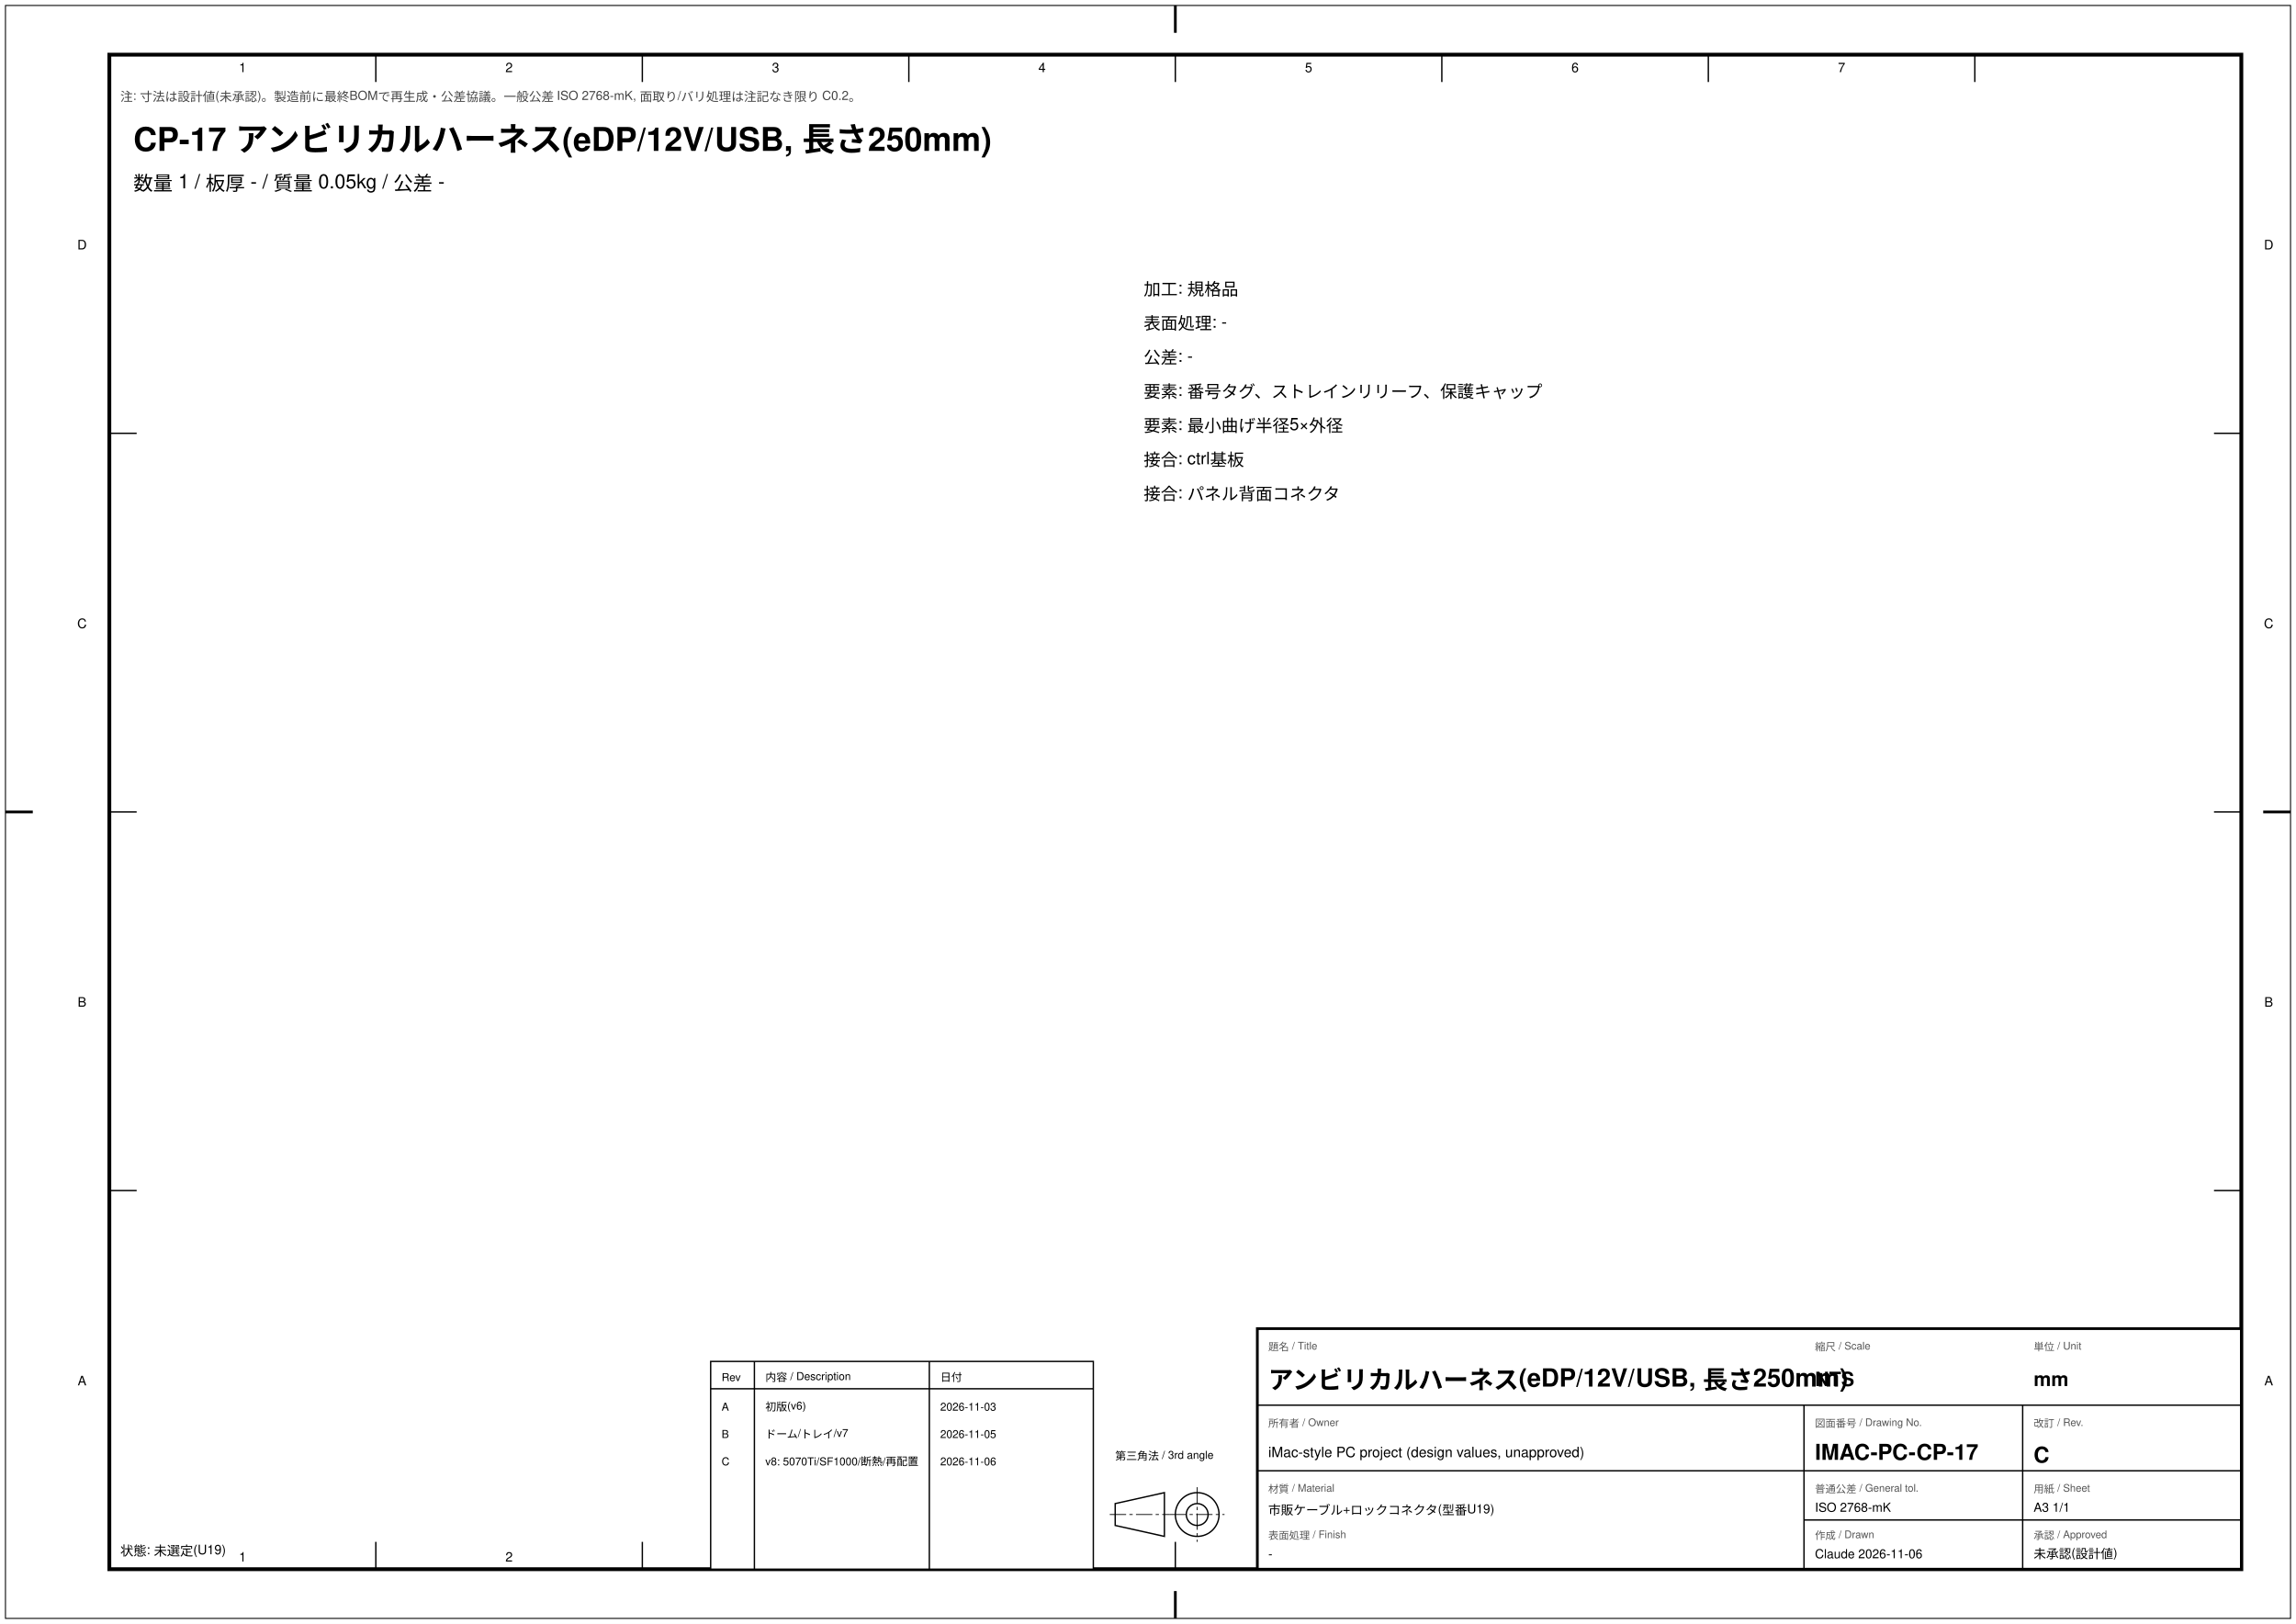
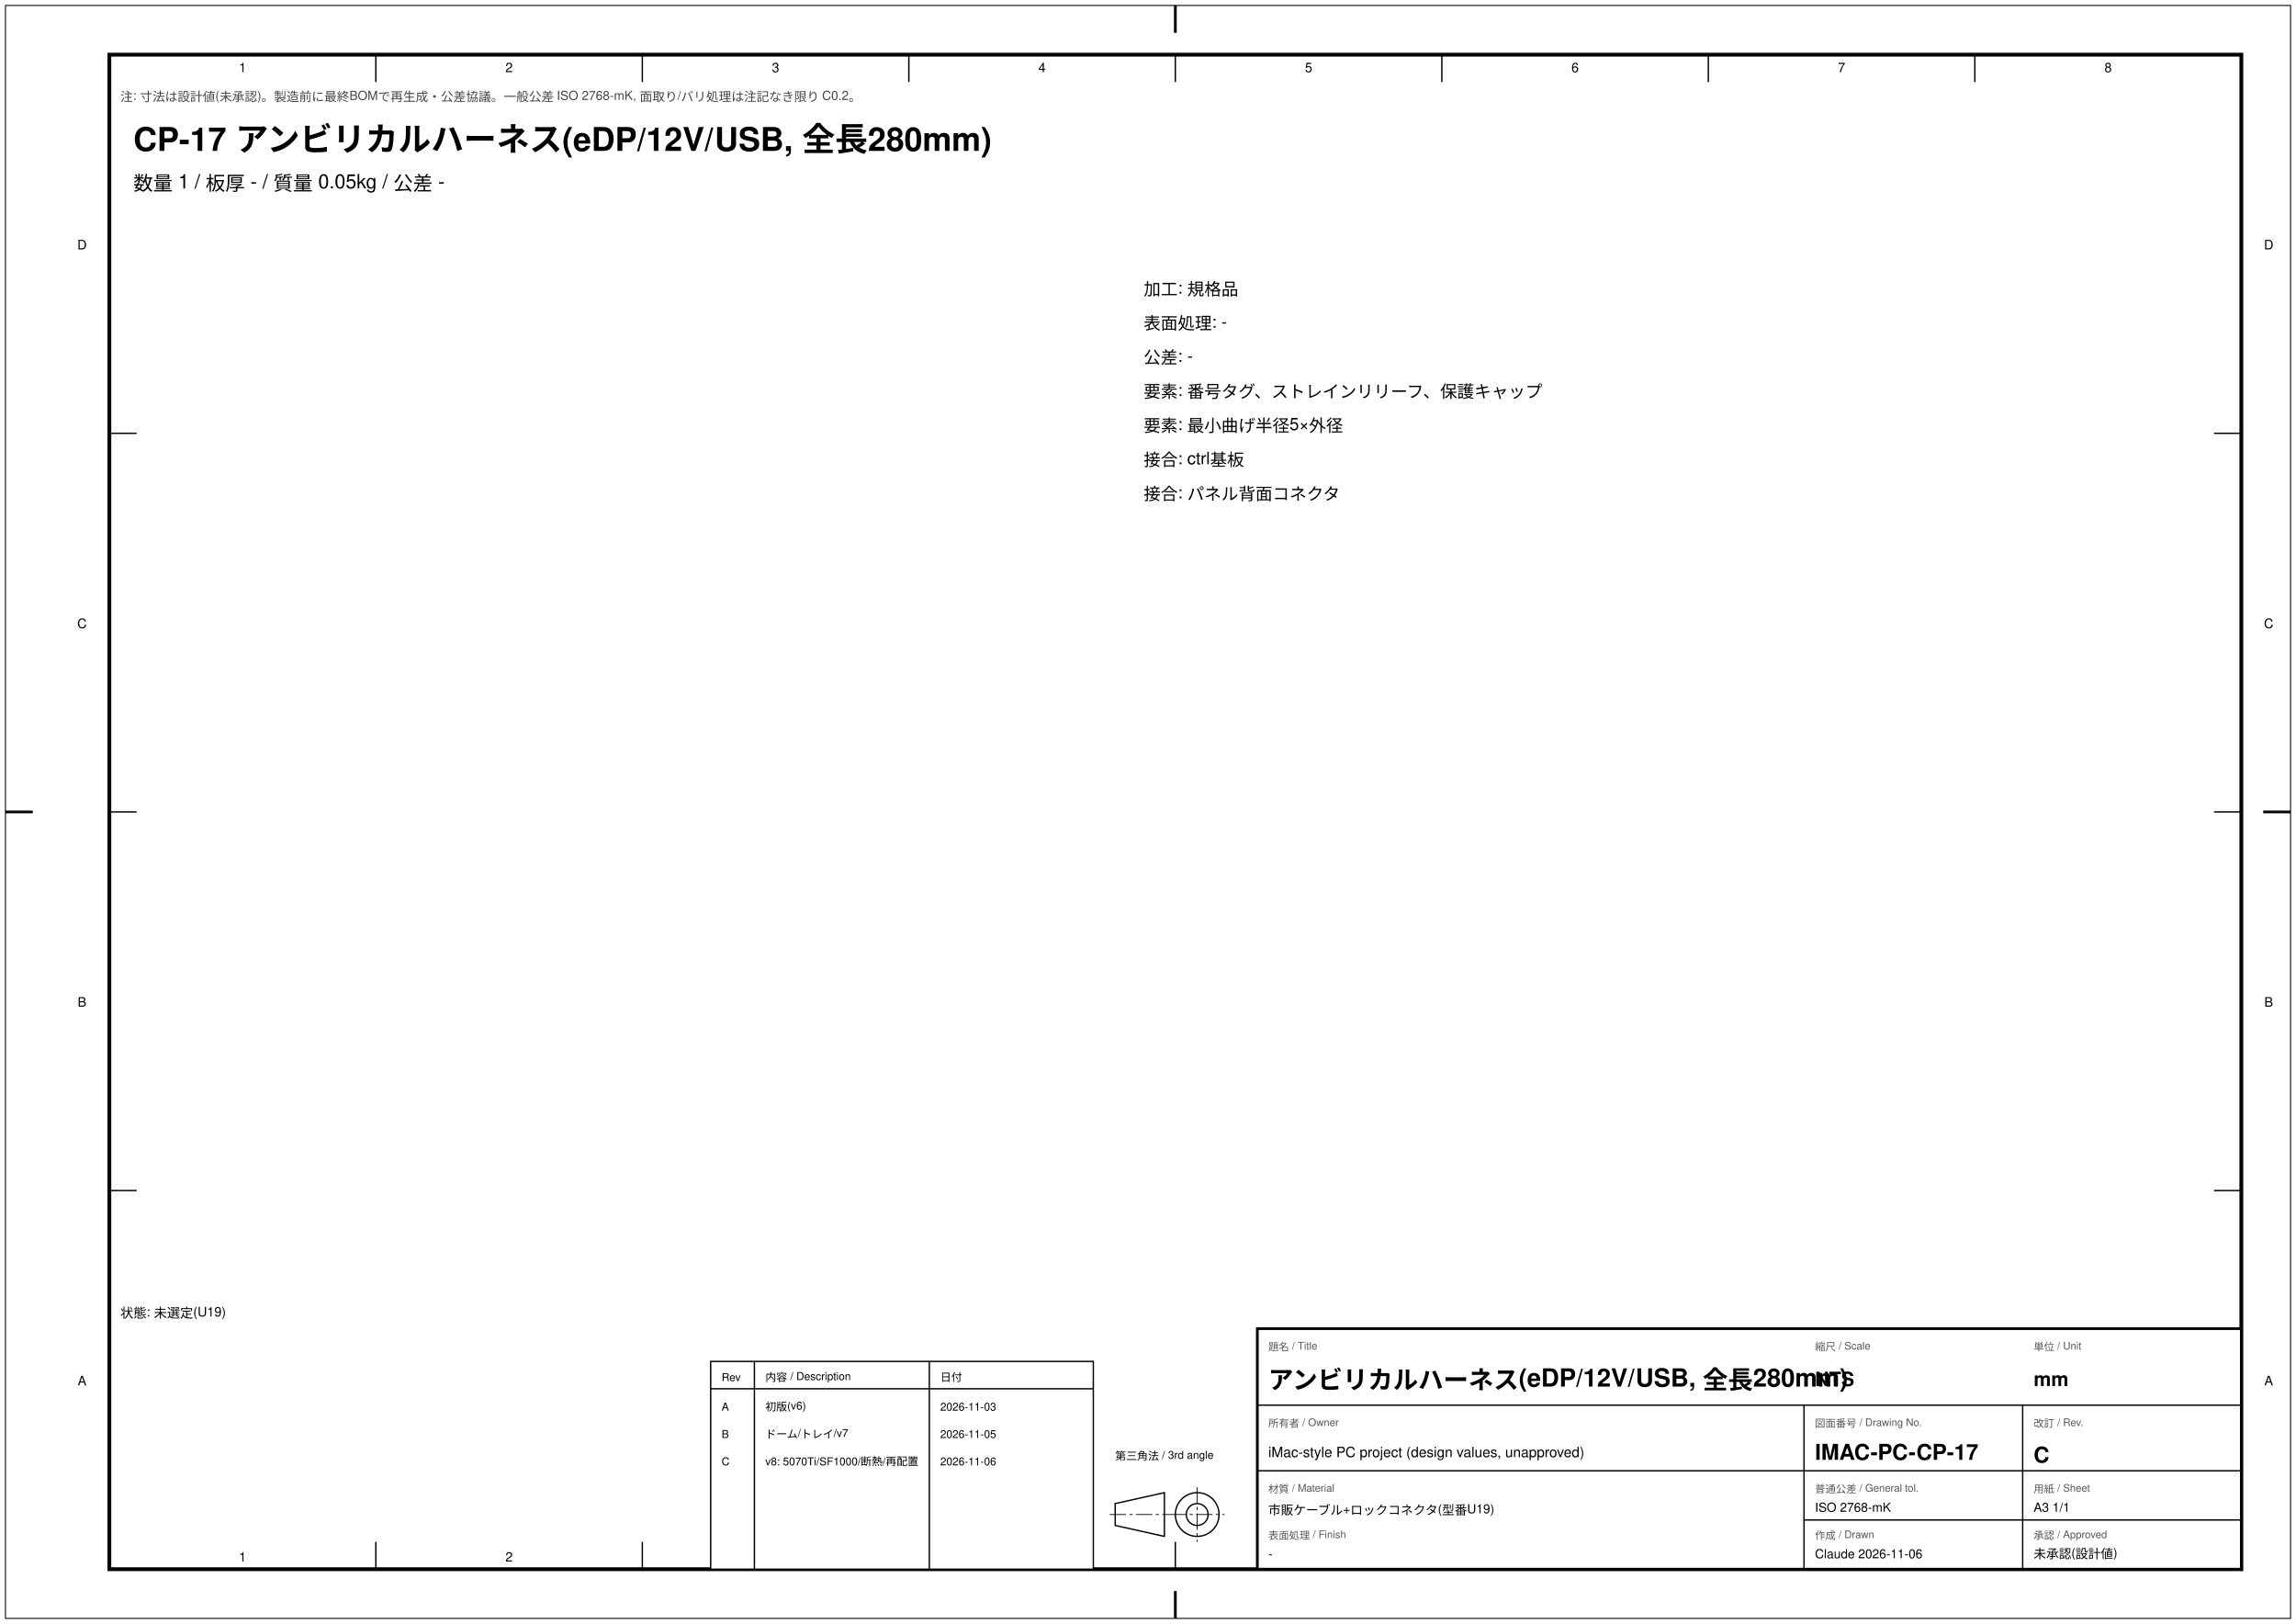
<svg xmlns="http://www.w3.org/2000/svg" viewBox="0 0 420 297" font-family="Helvetica,Arial,sans-serif">
  <defs>
    <marker id="a" markerWidth="5" markerHeight="5" refX="2.5" refY="2.5" orient="auto-start-reverse">
      <path d="M0,0 L5,2.5 L0,5 z" fill="#06c" />
    </marker>
  </defs>
  <rect width="100%" height="100%" fill="#fff" />
  <rect x="1" y="1" width="418" height="295" fill="none" stroke="#000" stroke-width=".18" />
  <rect x="20" y="10" width="390" height="277" fill="none" stroke="#000" stroke-width=".7" />
  <line x1="68.75" y1="10" x2="68.75" y2="15" stroke="#000" stroke-width="0.25" />
  <line x1="68.75" y1="287" x2="68.75" y2="282" stroke="#000" stroke-width="0.25" />
  <text x="44.38" y="13.20" font-size="2.4" text-anchor="middle" font-weight="normal" fill="#000">1</text>
  <text x="44.38" y="285.60" font-size="2.4" text-anchor="middle" font-weight="normal" fill="#000">1</text>
  <line x1="117.5" y1="10" x2="117.5" y2="15" stroke="#000" stroke-width="0.25" />
  <line x1="117.5" y1="287" x2="117.5" y2="282" stroke="#000" stroke-width="0.25" />
  <text x="93.12" y="13.20" font-size="2.4" text-anchor="middle" font-weight="normal" fill="#000">2</text>
  <text x="93.12" y="285.60" font-size="2.4" text-anchor="middle" font-weight="normal" fill="#000">2</text>
  <line x1="166.25" y1="10" x2="166.25" y2="15" stroke="#000" stroke-width="0.25" />
  <line x1="166.25" y1="287" x2="166.25" y2="282" stroke="#000" stroke-width="0.25" />
  <text x="141.88" y="13.20" font-size="2.4" text-anchor="middle" font-weight="normal" fill="#000">3</text>
  <text x="141.88" y="285.60" font-size="2.4" text-anchor="middle" font-weight="normal" fill="#000">3</text>
  <line x1="215.0" y1="10" x2="215.0" y2="15" stroke="#000" stroke-width="0.25" />
  <line x1="215.0" y1="287" x2="215.0" y2="282" stroke="#000" stroke-width="0.25" />
  <text x="190.62" y="13.20" font-size="2.4" text-anchor="middle" font-weight="normal" fill="#000">4</text>
  <text x="190.62" y="285.60" font-size="2.4" text-anchor="middle" font-weight="normal" fill="#000">4</text>
  <line x1="263.75" y1="10" x2="263.75" y2="15" stroke="#000" stroke-width="0.25" />
  <line x1="263.75" y1="287" x2="263.75" y2="282" stroke="#000" stroke-width="0.25" />
  <text x="239.38" y="13.20" font-size="2.4" text-anchor="middle" font-weight="normal" fill="#000">5</text>
  <text x="239.38" y="285.60" font-size="2.4" text-anchor="middle" font-weight="normal" fill="#000">5</text>
  <line x1="312.5" y1="10" x2="312.5" y2="15" stroke="#000" stroke-width="0.25" />
  <line x1="312.5" y1="287" x2="312.5" y2="282" stroke="#000" stroke-width="0.25" />
  <text x="288.12" y="13.20" font-size="2.4" text-anchor="middle" font-weight="normal" fill="#000">6</text>
  <text x="288.12" y="285.60" font-size="2.4" text-anchor="middle" font-weight="normal" fill="#000">6</text>
  <line x1="361.25" y1="10" x2="361.25" y2="15" stroke="#000" stroke-width="0.25" />
  <line x1="361.25" y1="287" x2="361.25" y2="282" stroke="#000" stroke-width="0.25" />
  <text x="336.88" y="13.20" font-size="2.4" text-anchor="middle" font-weight="normal" fill="#000">7</text>
  <text x="336.88" y="285.60" font-size="2.4" text-anchor="middle" font-weight="normal" fill="#000">7</text>
+   <text x="385.62" y="13.20" font-size="2.4" text-anchor="middle" font-weight="normal" fill="#000">8</text>
+   <text x="385.62" y="285.60" font-size="2.4" text-anchor="middle" font-weight="normal" fill="#000">8</text>
  <line x1="20" y1="79.25" x2="25" y2="79.25" stroke="#000" stroke-width="0.25" />
  <line x1="410" y1="79.25" x2="405" y2="79.25" stroke="#000" stroke-width="0.25" />
  <line x1="20" y1="148.5" x2="25" y2="148.5" stroke="#000" stroke-width="0.25" />
  <line x1="410" y1="148.5" x2="405" y2="148.5" stroke="#000" stroke-width="0.25" />
  <line x1="20" y1="217.75" x2="25" y2="217.75" stroke="#000" stroke-width="0.25" />
  <line x1="410" y1="217.75" x2="405" y2="217.75" stroke="#000" stroke-width="0.25" />
  <text x="15.00" y="45.62" font-size="2.4" text-anchor="middle" font-weight="normal" fill="#000">D</text>
  <text x="415.00" y="45.62" font-size="2.4" text-anchor="middle" font-weight="normal" fill="#000">D</text>
  <text x="15.00" y="114.88" font-size="2.4" text-anchor="middle" font-weight="normal" fill="#000">C</text>
  <text x="415.00" y="114.88" font-size="2.4" text-anchor="middle" font-weight="normal" fill="#000">C</text>
  <text x="15.00" y="184.12" font-size="2.4" text-anchor="middle" font-weight="normal" fill="#000">B</text>
  <text x="415.00" y="184.12" font-size="2.4" text-anchor="middle" font-weight="normal" fill="#000">B</text>
  <text x="15.00" y="253.38" font-size="2.4" text-anchor="middle" font-weight="normal" fill="#000">A</text>
  <text x="415.00" y="253.38" font-size="2.4" text-anchor="middle" font-weight="normal" fill="#000">A</text>
  <line x1="1" y1="148.5" x2="6" y2="148.5" stroke="#000" stroke-width="0.5" />
  <line x1="414" y1="148.5" x2="419" y2="148.5" stroke="#000" stroke-width="0.5" />
  <line x1="215.0" y1="1" x2="215.0" y2="6" stroke="#000" stroke-width="0.5" />
  <line x1="215.0" y1="291" x2="215.0" y2="296" stroke="#000" stroke-width="0.5" />
  <rect x="230" y="243" width="180" height="44" fill="#fff" stroke="#000" stroke-width=".5" />
  <line x1="230" y1="257" x2="410" y2="257" stroke="#000" stroke-width="0.25" />
  <line x1="230" y1="269" x2="410" y2="269" stroke="#000" stroke-width="0.25" />
  <line x1="330" y1="257" x2="330" y2="287" stroke="#000" stroke-width="0.25" />
  <line x1="370" y1="257" x2="370" y2="287" stroke="#000" stroke-width="0.25" />
  <line x1="330" y1="278" x2="410" y2="278" stroke="#000" stroke-width="0.25" />
  <text x="232.00" y="247.00" font-size="1.9" text-anchor="start" font-weight="normal" fill="#555">題名 / Title</text>
-   <text x="232.00" y="254.00" font-size="4.6" text-anchor="start" font-weight="bold" fill="#000">アンビリカルハーネス(eDP/12V/USB, 長さ250mm)</text>
+   <text x="232.00" y="254.00" font-size="4.6" text-anchor="start" font-weight="bold" fill="#000">アンビリカルハーネス(eDP/12V/USB, 全長280mm)</text>
  <text x="232.00" y="261.00" font-size="1.9" text-anchor="start" font-weight="normal" fill="#555">所有者 / Owner</text>
  <text x="232.00" y="266.50" font-size="2.6" text-anchor="start" font-weight="normal" fill="#000">iMac-style PC project (design values, unapproved)</text>
  <text x="232.00" y="273.00" font-size="1.9" text-anchor="start" font-weight="normal" fill="#555">材質 / Material</text>
  <text x="232.00" y="277.00" font-size="2.3" text-anchor="start" font-weight="normal" fill="#000">市販ケーブル+ロックコネクタ(型番U19)</text>
  <text x="232.00" y="281.50" font-size="1.9" text-anchor="start" font-weight="normal" fill="#555">表面処理 / Finish</text>
  <text x="232.00" y="285.00" font-size="2.3" text-anchor="start" font-weight="normal" fill="#000">-</text>
  <text x="332.00" y="261.00" font-size="1.9" text-anchor="start" font-weight="normal" fill="#555">図面番号 / Drawing No.</text>
  <text x="332.00" y="267.00" font-size="4.0" text-anchor="start" font-weight="bold" fill="#000">IMAC-PC-CP-17</text>
  <text x="332.00" y="273.00" font-size="1.9" text-anchor="start" font-weight="normal" fill="#555">普通公差 / General tol.</text>
  <text x="332.00" y="276.50" font-size="2.3" text-anchor="start" font-weight="normal" fill="#000">ISO 2768-mK</text>
  <text x="372.00" y="261.00" font-size="1.9" text-anchor="start" font-weight="normal" fill="#555">改訂 / Rev.</text>
  <text x="372.00" y="267.50" font-size="4.0" text-anchor="start" font-weight="bold" fill="#000">C</text>
  <text x="372.00" y="273.00" font-size="1.9" text-anchor="start" font-weight="normal" fill="#555">用紙 / Sheet</text>
  <text x="372.00" y="276.50" font-size="2.3" text-anchor="start" font-weight="normal" fill="#000">A3  1/1</text>
  <text x="332.00" y="247.00" font-size="1.9" text-anchor="start" font-weight="normal" fill="#555">縮尺 / Scale</text>
  <text x="332.00" y="253.50" font-size="3.6" text-anchor="start" font-weight="bold" fill="#000">NTS</text>
  <text x="372.00" y="247.00" font-size="1.9" text-anchor="start" font-weight="normal" fill="#555">単位 / Unit</text>
  <text x="372.00" y="253.50" font-size="3.6" text-anchor="start" font-weight="bold" fill="#000">mm</text>
  <text x="332.00" y="281.50" font-size="1.9" text-anchor="start" font-weight="normal" fill="#555">作成 / Drawn</text>
  <text x="332.00" y="285.00" font-size="2.3" text-anchor="start" font-weight="normal" fill="#000">Claude 2026-11-06</text>
  <text x="372.00" y="281.50" font-size="1.9" text-anchor="start" font-weight="normal" fill="#555">承認 / Approved</text>
  <text x="372.00" y="285.00" font-size="2.3" text-anchor="start" font-weight="normal" fill="#000">未承認(設計値)</text>
  <g transform="translate(204,273)" stroke="#000" stroke-width=".25" fill="none">
    <path d="M0,2 L9,0 L9,8 L0,6 Z" />
    <line x1="-1" y1="4" x2="10" y2="4" stroke="#000" stroke-width="0.15" stroke-dasharray="3,0.6,0.6,0.6" />
    <circle cx="15" cy="4" r="4" />
    <circle cx="15" cy="4" r="2" />
    <line x1="10" y1="4" x2="20" y2="4" stroke="#000" stroke-width="0.15" stroke-dasharray="3,0.6,0.6,0.6" />
    <line x1="15" y1="-1" x2="15" y2="9" stroke="#000" stroke-width="0.15" stroke-dasharray="3,0.6,0.6,0.6" />
  </g>
  <text x="204.00" y="267.00" font-size="2.0" text-anchor="start" font-weight="normal" fill="#000">第三角法 / 3rd angle</text>
  <rect x="130" y="249" width="70" height="38" fill="#fff" stroke="#000" stroke-width=".25" />
  <line x1="130" y1="254" x2="200" y2="254" stroke="#000" stroke-width="0.25" />
  <line x1="138" y1="249" x2="138" y2="287" stroke="#000" stroke-width="0.25" />
  <line x1="170" y1="249" x2="170" y2="287" stroke="#000" stroke-width="0.25" />
  <text x="132.00" y="252.60" font-size="2.0" text-anchor="start" font-weight="normal" fill="#000">Rev</text>
  <text x="140.00" y="252.60" font-size="2.0" text-anchor="start" font-weight="normal" fill="#000">内容 / Description</text>
  <text x="172.00" y="252.60" font-size="2.0" text-anchor="start" font-weight="normal" fill="#000">日付</text>
  <text x="132.00" y="258.00" font-size="2.0" text-anchor="start" font-weight="normal" fill="#000">A</text>
  <text x="140.00" y="258.00" font-size="2.0" text-anchor="start" font-weight="normal" fill="#000">初版(v6)</text>
  <text x="172.00" y="258.00" font-size="2.0" text-anchor="start" font-weight="normal" fill="#000">2026-11-03</text>
  <text x="132.00" y="263.00" font-size="2.0" text-anchor="start" font-weight="normal" fill="#000">B</text>
  <text x="140.00" y="263.00" font-size="2.0" text-anchor="start" font-weight="normal" fill="#000">ドーム/トレイ/v7</text>
  <text x="172.00" y="263.00" font-size="2.0" text-anchor="start" font-weight="normal" fill="#000">2026-11-05</text>
  <text x="132.00" y="268.00" font-size="2.0" text-anchor="start" font-weight="normal" fill="#000">C</text>
  <text x="140.00" y="268.00" font-size="2.0" text-anchor="start" font-weight="normal" fill="#000">v8: 5070Ti/SF1000/断熱/再配置</text>
  <text x="172.00" y="268.00" font-size="2.0" text-anchor="start" font-weight="normal" fill="#000">2026-11-06</text>
-   <text x="22.00" y="284.50" font-size="2.4" text-anchor="start" font-weight="normal" fill="#000">状態: 未選定(U19)</text>
+   <text x="22.00" y="241.00" font-size="2.4" text-anchor="start" font-weight="normal" fill="#000">状態: 未選定(U19)</text>
  <text x="22.00" y="18.50" font-size="2.3" text-anchor="start" font-weight="normal" fill="#444">注: 寸法は設計値(未承認)。製造前に最終BOMで再生成・公差協議。一般公差 ISO 2768-mK, 面取り/バリ処理は注記なき限り C0.2。</text>
  <g transform="translate(22,18) scale(1.2)">
-     <text x="2" y="8" font-size="5" font-weight="bold">CP-17 アンビリカルハーネス(eDP/12V/USB, 長さ250mm)</text>
+     <text x="2" y="8" font-size="5" font-weight="bold">CP-17 アンビリカルハーネス(eDP/12V/USB, 全長280mm)</text>
    <text x="2" y="14" font-size="3">数量 1 / 板厚 - / 質量 0.05kg / 公差 -</text>
    <text x="156" y="30" font-size="2.6">加工: 規格品</text>
    <text x="156" y="35.2" font-size="2.6">表面処理: -</text>
    <text x="156" y="40.4" font-size="2.6">公差: -</text>
    <text x="156" y="45.6" font-size="2.6">要素: 番号タグ、ストレインリリーフ、保護キャップ</text>
    <text x="156" y="50.8" font-size="2.6">要素: 最小曲げ半径5×外径</text>
    <text x="156" y="56" font-size="2.6">接合: ctrl基板</text>
    <text x="156" y="61.2" font-size="2.6">接合: パネル背面コネクタ</text>
  </g>
</svg>
